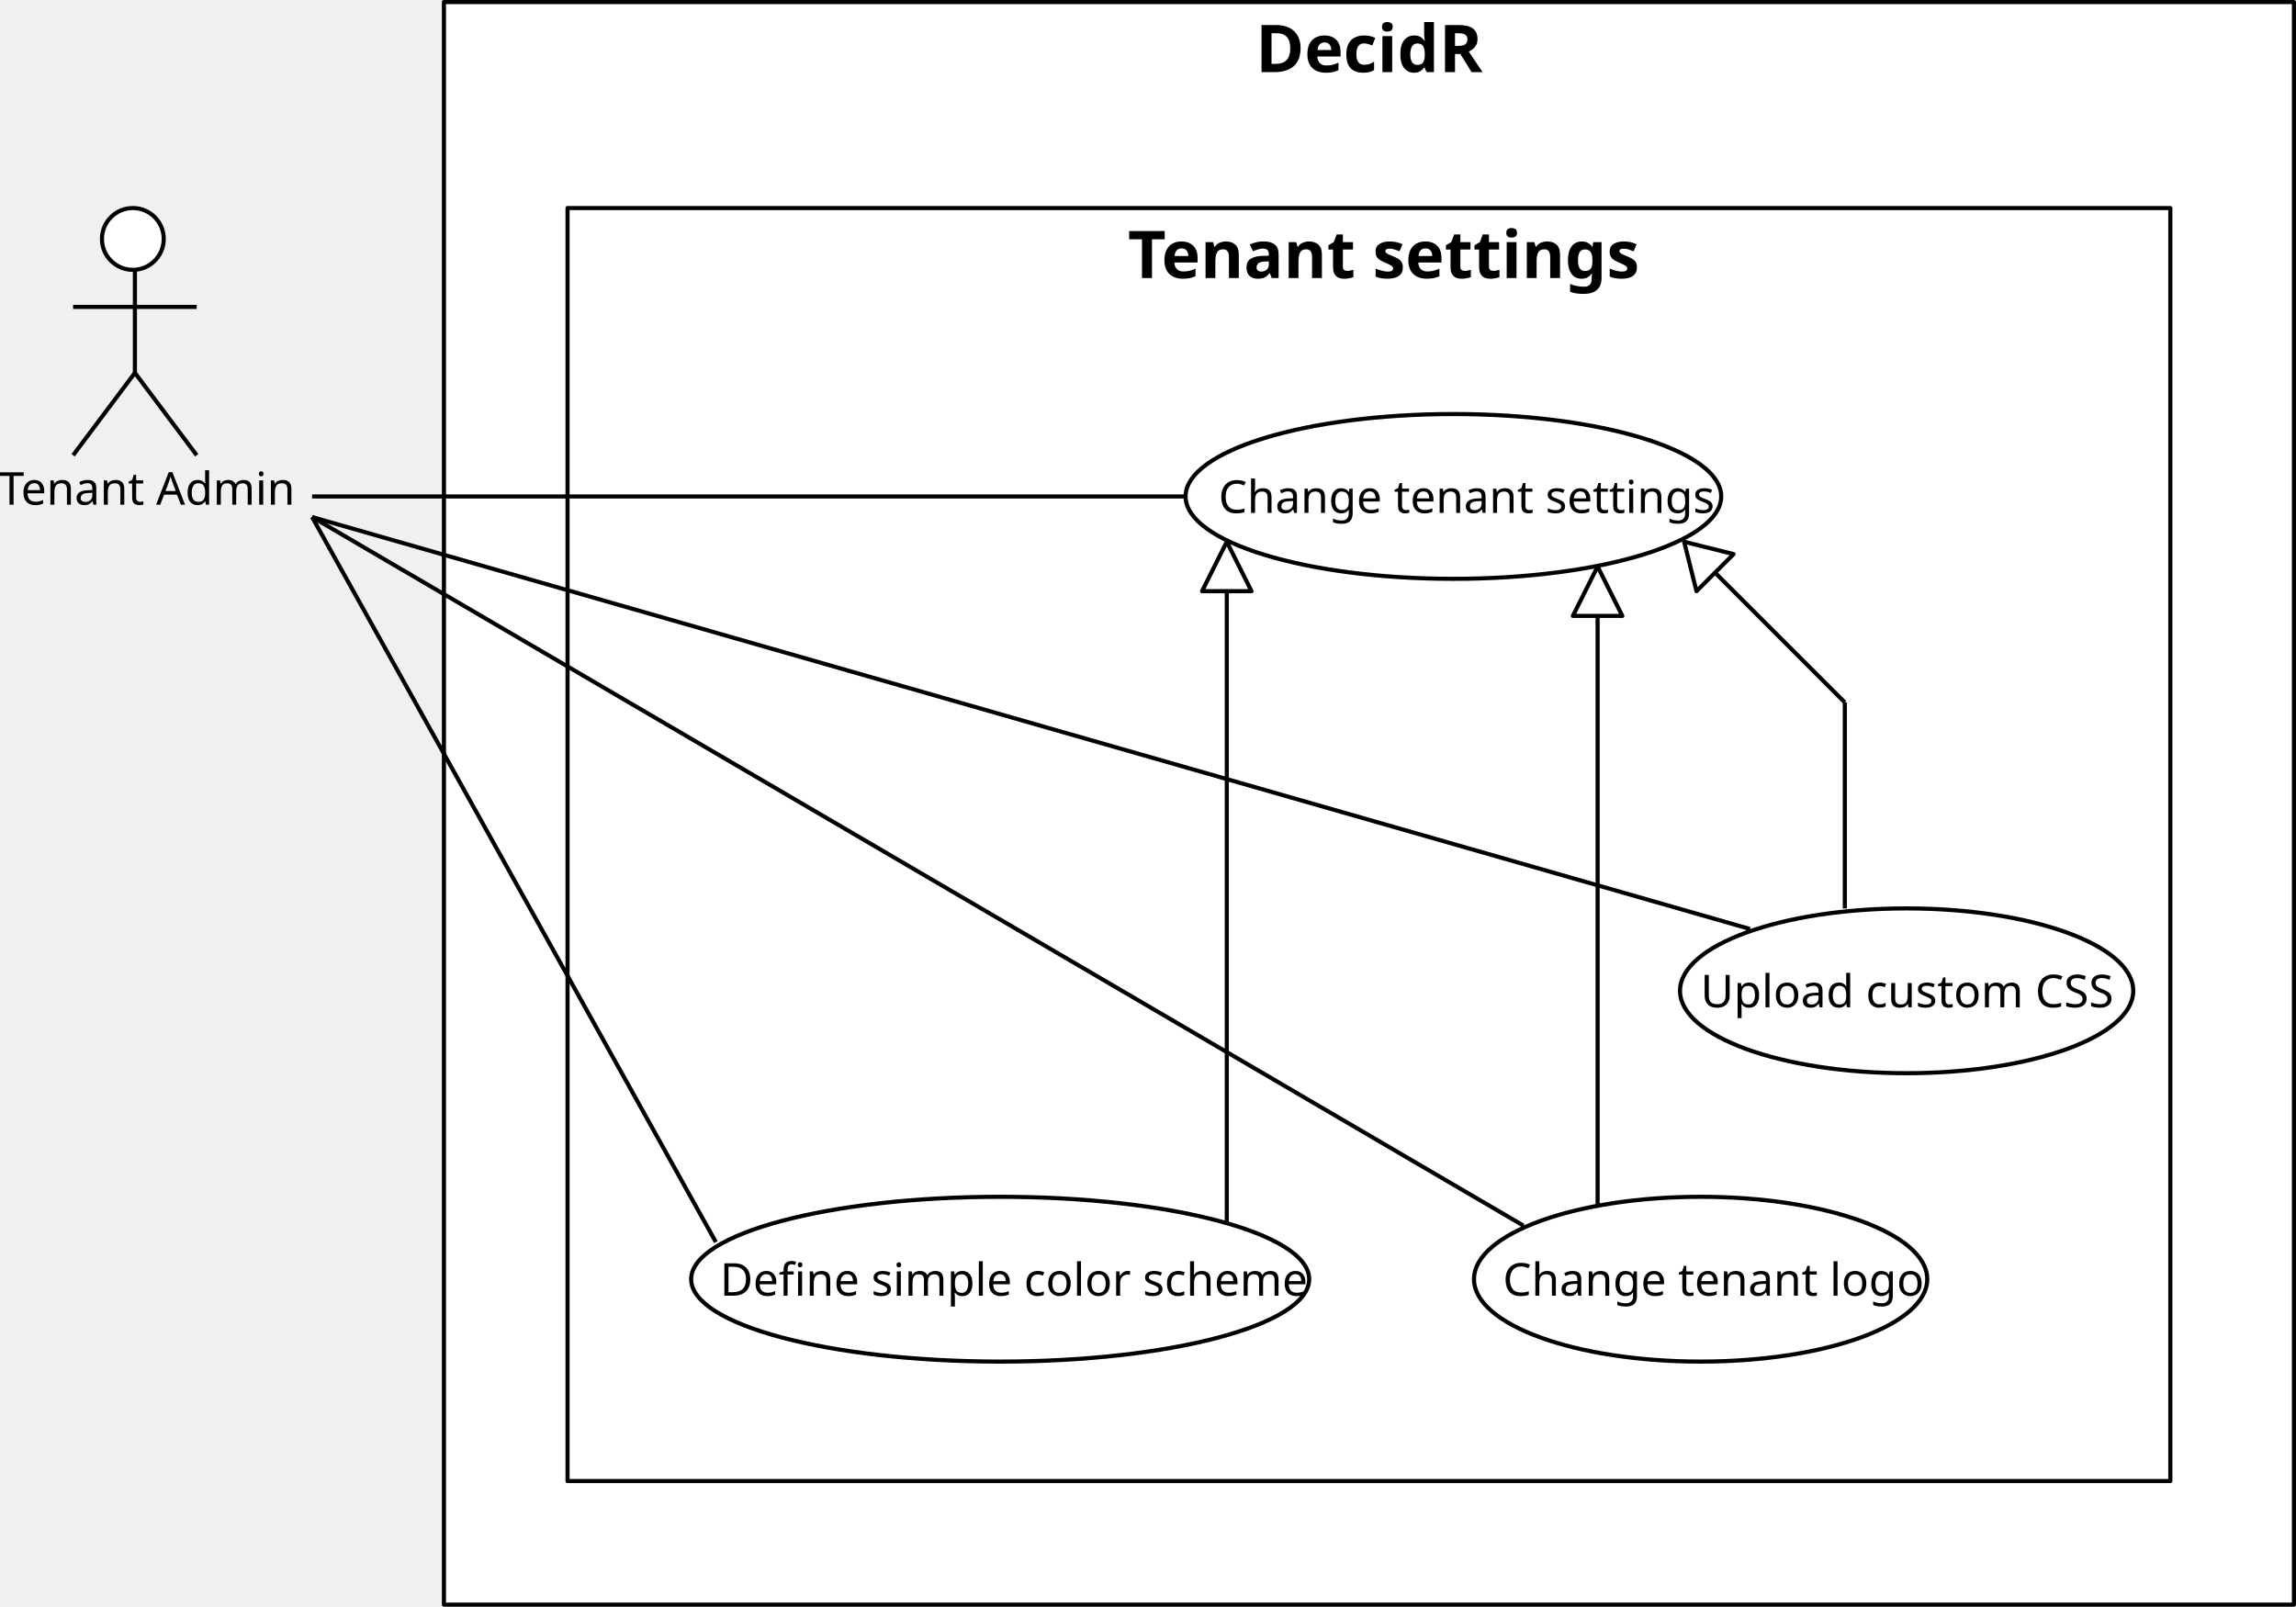
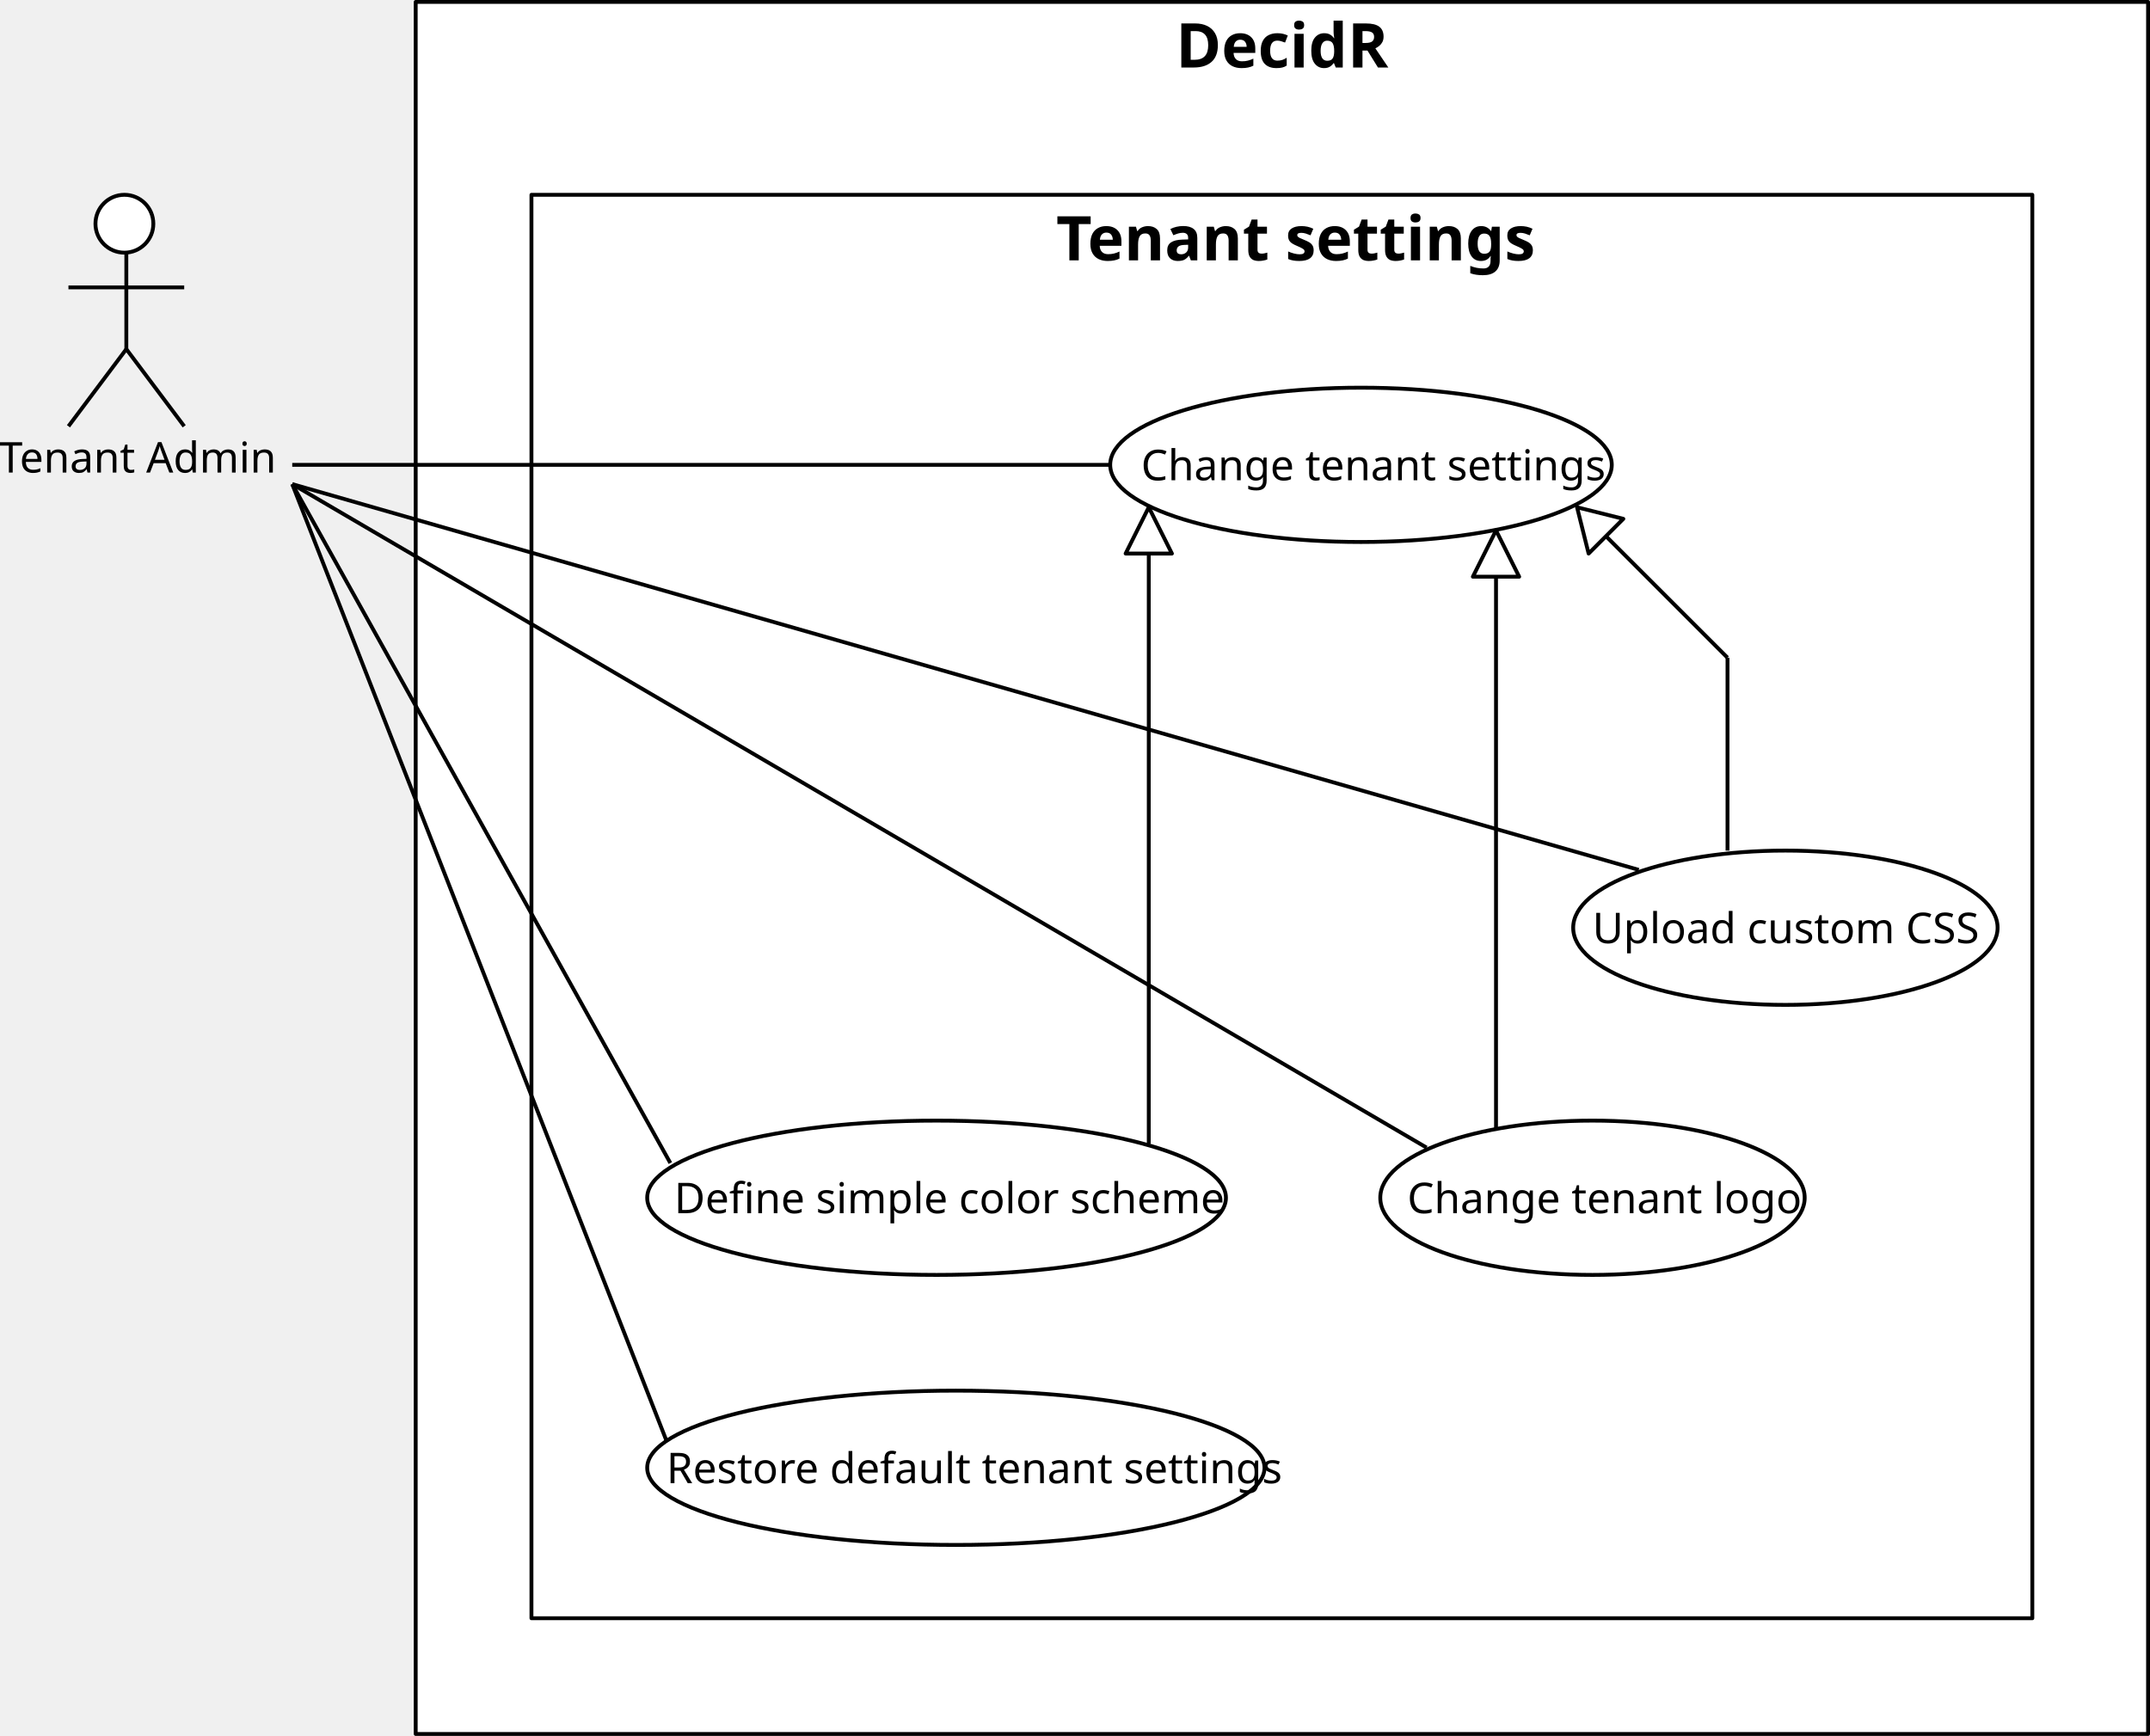
- <svg xmlns="http://www.w3.org/2000/svg" style="font-size:12px;font-style:normal;font-weight:normal;fill:#000000;fill-opacity:1;stroke:#000000;stroke-width:1;stroke-linecap:square;stroke-linejoin:miter;stroke-miterlimit:10;stroke-dasharray:none;stroke-dashoffset:0;stroke-opacity:1;font-family:Dialog" width="557.242" height="390" id="svg2" version="1.0">
+ <svg xmlns="http://www.w3.org/2000/svg" style="font-size:12px;font-style:normal;font-weight:normal;fill:#000000;fill-opacity:1;stroke:#000000;stroke-width:1;stroke-linecap:square;stroke-linejoin:miter;stroke-miterlimit:10;stroke-dasharray:none;stroke-dashoffset:0;stroke-opacity:1;font-family:Dialog" width="557.242" height="450" id="svg2" version="1.0">
  <defs id="genericDefs">
    </defs>
  <g id="g5" transform="translate(-22.25781,-69.5)">
    <defs id="defs1">
      <clipPath clipPathUnits="userSpaceOnUse" id="clipPath1">
-         <path d="M -3,-3 L 277,-3 L 277,47 L -3,47 L -3,-3 z" id="path9" />
+         <path d="M -3,-3 L 457,-3 L 457,457 L -3,457 L -3,-3 z" id="path9" />
      </clipPath>
      <clipPath clipPathUnits="userSpaceOnUse" id="clipPath2">
-         <path d="M 0,0 L 0,40 L 270,40 L 270,0 L 0,0 z" id="path12" />
+         <path d="M -3,-3 L 397,-3 L 397,377 L -3,377 L -3,-3 z" id="path12" />
      </clipPath>
      <clipPath clipPathUnits="userSpaceOnUse" id="clipPath3">
-         <path d="M -3,-3 L 457,-3 L 457,397 L -3,397 L -3,-3 z" id="path15" />
+         <path d="M -3,-3 L 37,-3 L 37,67 L -3,67 L -3,-3 z" id="path15" />
      </clipPath>
      <clipPath clipPathUnits="userSpaceOnUse" id="clipPath4">
-         <path d="M -3,-3 L 397,-3 L 397,317 L -3,317 L -3,-3 z" id="path18" />
+         <path d="M -3,-3 L 117,-3 L 117,47 L -3,47 L -3,-3 z" id="path18" />
      </clipPath>
      <clipPath clipPathUnits="userSpaceOnUse" id="clipPath5">
-         <path d="M -3,-3 L 117,-3 L 117,47 L -3,47 L -3,-3 z" id="path21" />
+         <path d="M -3,-3 L 137,-3 L 137,47 L -3,47 L -3,-3 z" id="path21" />
      </clipPath>
      <clipPath clipPathUnits="userSpaceOnUse" id="clipPath6">
-         <path d="M -3,-3 L 137,-3 L 137,47 L -3,47 L -3,-3 z" id="path24" />
+         <path d="M -3,-3 L 157,-3 L 157,47 L -3,47 L -3,-3 z" id="path24" />
      </clipPath>
      <clipPath clipPathUnits="userSpaceOnUse" id="clipPath7">
-         <path d="M -3,-3 L 157,-3 L 157,47 L -3,47 L -3,-3 z" id="path27" />
+         <path d="M -3,-3 L 167,-3 L 167,47 L -3,47 L -3,-3 z" id="path27" />
      </clipPath>
      <clipPath clipPathUnits="userSpaceOnUse" id="clipPath8">
-         <path d="M -3,-3 L 37,-3 L 37,67 L -3,67 L -3,-3 z" id="path30" />
+         <path d="M -3,-3 L 277,-3 L 277,47 L -3,47 L -3,-3 z" id="path30" />
      </clipPath>
      <clipPath clipPathUnits="userSpaceOnUse" id="clipPath9">
-         <path d="M 0,0 L 86,0 L 86,15 L 0,15 L 0,0 z" id="path33" />
+         <path d="M 0,0 L 0,40 L 270,40 L 270,0 L 0,0 z" id="path33" />
      </clipPath>
      <clipPath clipPathUnits="userSpaceOnUse" id="clipPath10">
-         <path d="M 0,0 L 110,0 L 110,40 L 0,40 L 0,0 z" id="path36" />
+         <path d="M 0,0 L 160,0 L 160,40 L 0,40 L 0,0 z" id="path36" />
      </clipPath>
      <clipPath clipPathUnits="userSpaceOnUse" id="clipPath11">
-         <path d="M 0,0 L 150,0 L 150,40 L 0,40 L 0,0 z" id="path39" />
+         <path d="M 0,0 L 86,0 L 86,15 L 0,15 L 0,0 z" id="path39" />
      </clipPath>
      <clipPath clipPathUnits="userSpaceOnUse" id="clipPath12">
-         <path d="M 0,0 L 130,0 L 130,40 L 0,40 L 0,0 z" id="path42" />
+         <path d="M 0,0 L 110,0 L 110,40 L 0,40 L 0,0 z" id="path42" />
      </clipPath>
      <clipPath clipPathUnits="userSpaceOnUse" id="clipPath13">
-         <path d="M 0,0 L 390,0 L 390,21 L 0,21 L 0,0 z" id="path45" />
+         <path d="M 0,0 L 130,0 L 130,40 L 0,40 L 0,0 z" id="path45" />
      </clipPath>
      <clipPath clipPathUnits="userSpaceOnUse" id="clipPath14">
-         <path d="M 0,0 L 450,0 L 450,21 L 0,21 L 0,0 z" id="path48" />
+         <path d="M 0,0 L 150,0 L 150,40 L 0,40 L 0,0 z" id="path48" />
      </clipPath>
      <clipPath clipPathUnits="userSpaceOnUse" id="clipPath15">
-         <path d="M 0,0 L 104,0 L 104,259 L 0,259 L 0,0 z" id="path51" />
+         <path d="M 0,0 L 390,0 L 390,21 L 0,21 L 0,0 z" id="path51" />
      </clipPath>
      <clipPath clipPathUnits="userSpaceOnUse" id="clipPath16">
-         <path d="M 0,0 L 143,0 L 143,193 L 0,193 L 0,0 z" id="path54" />
+         <path d="M 0,0 L 450,0 L 450,21 L 0,21 L 0,0 z" id="path54" />
      </clipPath>
      <clipPath clipPathUnits="userSpaceOnUse" id="clipPath17">
        <path d="M 0,0 L 104,0 L 104,269 L 0,269 L 0,0 z" id="path57" />
      </clipPath>
      <clipPath clipPathUnits="userSpaceOnUse" id="clipPath18">
-         <path d="M 0,0 L 316,0 L 316,104 L 0,104 L 0,0 z" id="path60" />
+         <path d="M 0,0 L 104,0 L 104,259 L 0,259 L 0,0 z" id="path60" />
      </clipPath>
      <clipPath clipPathUnits="userSpaceOnUse" id="clipPath19">
-         <path d="M 0,0 L 202,0 L 202,280 L 0,280 L 0,0 z" id="path63" />
+         <path d="M 0,0 L 143,0 L 143,193 L 0,193 L 0,0 z" id="path63" />
      </clipPath>
      <clipPath clipPathUnits="userSpaceOnUse" id="clipPath20">
-         <path d="M 0,0 L 398,0 L 398,276 L 0,276 L 0,0 z" id="path66" />
+         <path d="M 0,0 L 316,0 L 316,104 L 0,104 L 0,0 z" id="path66" />
      </clipPath>
      <clipPath clipPathUnits="userSpaceOnUse" id="clipPath21">
-         <path d="M 0,0 L 453,0 L 453,204 L 0,204 L 0,0 z" id="path69" />
+         <path d="M 0,0 L 202,0 L 202,280 L 0,280 L 0,0 z" id="path69" />
+       </clipPath>
+       <clipPath clipPathUnits="userSpaceOnUse" id="clipPath22">
+         <path d="M 0,0 L 398,0 L 398,276 L 0,276 L 0,0 z" id="path72" />
+       </clipPath>
+       <clipPath clipPathUnits="userSpaceOnUse" id="clipPath23">
+         <path d="M 0,0 L 453,0 L 453,204 L 0,204 L 0,0 z" id="path75" />
+       </clipPath>
+       <clipPath clipPathUnits="userSpaceOnUse" id="clipPath24">
+         <path d="M 0,0 L 201,0 L 201,352 L 0,352 L 0,0 z" id="path78" />
      </clipPath>
    </defs>
-     <g style="font-size:11px;stroke-linecap:butt;stroke-linejoin:round;stroke-miterlimit:0;font-family:sans-serif" id="g79" />
-     <g transform="translate(130,70)" style="font-size:16px;font-weight:bold;fill:#ffffff;stroke:#ffffff;font-family:sans-serif" id="g83">
-       <rect x="0" y="0" width="449" style="stroke:none" height="389" id="rect85" />
+     <g transform="translate(130,70)" style="font-size:16px;font-weight:bold;fill:#ffffff;stroke:#ffffff;font-family:sans-serif" id="g84">
+       <rect x="0" y="0" width="449" style="stroke:none" height="449" id="rect86" />
    </g>
-     <g transform="translate(130,70)" style="font-size:16px;font-weight:bold;stroke-linecap:butt;stroke-linejoin:round;stroke-miterlimit:0;font-family:sans-serif" id="g87">
-       <rect x="0" y="0" width="449" style="fill:none" height="389" id="rect89" />
+     <g transform="translate(130,70)" style="font-size:16px;font-weight:bold;stroke-linecap:butt;stroke-linejoin:round;stroke-miterlimit:0;font-family:sans-serif" id="g88">
+       <rect x="0" y="0" width="449" style="fill:none" height="449" id="rect90" />
    </g>
-     <g transform="translate(160,120)" style="font-size:16px;font-weight:bold;fill:#ffffff;stroke:#ffffff;font-family:sans-serif" id="g91">
-       <rect x="0" y="0" width="389" style="stroke:none" height="309" id="rect93" />
+     <g transform="translate(160,120)" style="font-size:16px;font-weight:bold;fill:#ffffff;stroke:#ffffff;font-family:sans-serif" id="g92">
+       <rect x="0" y="0" width="389" style="stroke:none" height="369" id="rect94" />
    </g>
-     <g transform="translate(160,120)" style="font-size:16px;font-weight:bold;stroke-linecap:butt;stroke-linejoin:round;stroke-miterlimit:0;font-family:sans-serif" id="g95">
-       <rect x="0" y="0" width="389" style="fill:none" height="309" id="rect97" />
+     <g transform="translate(160,120)" style="font-size:16px;font-weight:bold;stroke-linecap:butt;stroke-linejoin:round;stroke-miterlimit:0;font-family:sans-serif" id="g96">
+       <rect x="0" y="0" width="389" style="fill:none" height="369" id="rect98" />
    </g>
-     <g transform="translate(380,360)" style="font-size:11px;fill:#ffffff;stroke:#ffffff;font-family:sans-serif" id="g99">
-       <ellipse style="stroke:none" rx="55" cx="55" ry="20" cy="20" id="ellipse101" />
+     <g transform="translate(40,120)" style="font-size:11px;fill:#ffffff;stroke:#ffffff;font-family:sans-serif" id="g100">
+       <circle style="stroke:none" r="7.5" cx="14.5" cy="7.5" id="circle102" />
    </g>
-     <g transform="translate(380,360)" style="font-size:11px;stroke-linecap:butt;stroke-linejoin:round;stroke-miterlimit:0;font-family:sans-serif" id="g103">
-       <ellipse style="fill:none" rx="55" cx="55" ry="20" cy="20" id="ellipse105" />
+     <g transform="translate(40,120)" style="font-size:11px;stroke-linecap:butt;stroke-linejoin:round;stroke-miterlimit:0;font-family:sans-serif" id="g104">
+       <circle style="fill:none" r="7.5" cx="14.5" cy="7.5" id="circle106" />
+       <line x1="15" x2="15" y1="15" style="fill:none" y2="40" id="line108" />
+       <line x1="0" x2="30" y1="24" style="fill:none" y2="24" id="line110" />
+       <line x1="15" x2="0" y1="40" style="fill:none" y2="60" id="line112" />
+       <line x1="15" x2="30" y1="40" style="fill:none" y2="60" id="line114" />
    </g>
-     <g transform="translate(310,170)" style="font-size:11px;fill:#ffffff;stroke:#ffffff;font-family:sans-serif" id="g107">
-       <ellipse style="stroke:none" rx="65" cx="65" ry="20" cy="20" id="ellipse109" />
+     <g transform="translate(380,360)" style="font-size:11px;fill:#ffffff;stroke:#ffffff;font-family:sans-serif" id="g116">
+       <ellipse style="stroke:none" rx="55" cx="55" ry="20" cy="20" id="ellipse118" />
    </g>
-     <g transform="translate(310,170)" style="font-size:11px;stroke-linecap:butt;stroke-linejoin:round;stroke-miterlimit:0;font-family:sans-serif" id="g111">
-       <ellipse style="fill:none" rx="65" cx="65" ry="20" cy="20" id="ellipse113" />
+     <g transform="translate(380,360)" style="font-size:11px;stroke-linecap:butt;stroke-linejoin:round;stroke-miterlimit:0;font-family:sans-serif" id="g120">
+       <ellipse style="fill:none" rx="55" cx="55" ry="20" cy="20" id="ellipse122" />
    </g>
-     <g transform="translate(190,360)" style="font-size:11px;fill:#ffffff;stroke:#ffffff;font-family:sans-serif" id="g115">
-       <ellipse style="stroke:none" rx="75" cx="75" ry="20" cy="20" id="ellipse117" />
+     <g transform="translate(310,170)" style="font-size:11px;fill:#ffffff;stroke:#ffffff;font-family:sans-serif" id="g124">
+       <ellipse style="stroke:none" rx="65" cx="65" ry="20" cy="20" id="ellipse126" />
    </g>
-     <g transform="translate(190,360)" style="font-size:11px;stroke-linecap:butt;stroke-linejoin:round;stroke-miterlimit:0;font-family:sans-serif" id="g119">
-       <ellipse style="fill:none" rx="75" cx="75" ry="20" cy="20" id="ellipse121" />
+     <g transform="translate(310,170)" style="font-size:11px;stroke-linecap:butt;stroke-linejoin:round;stroke-miterlimit:0;font-family:sans-serif" id="g128">
+       <ellipse style="fill:none" rx="65" cx="65" ry="20" cy="20" id="ellipse130" />
    </g>
-     <g transform="translate(430,290)" style="font-size:11px;fill:#ffffff;stroke:#ffffff;font-family:sans-serif" id="g123">
-       <ellipse style="stroke:none" rx="55" cx="55" ry="20" cy="20" id="ellipse125" />
+     <g transform="translate(190,360)" style="font-size:11px;fill:#ffffff;stroke:#ffffff;font-family:sans-serif" id="g132">
+       <ellipse style="stroke:none" rx="75" cx="75" ry="20" cy="20" id="ellipse134" />
    </g>
-     <g transform="translate(430,290)" style="font-size:11px;stroke-linecap:butt;stroke-linejoin:round;stroke-miterlimit:0;font-family:sans-serif" id="g127">
-       <ellipse style="fill:none" rx="55" cx="55" ry="20" cy="20" id="ellipse129" />
+     <g transform="translate(190,360)" style="font-size:11px;stroke-linecap:butt;stroke-linejoin:round;stroke-miterlimit:0;font-family:sans-serif" id="g136">
+       <ellipse style="fill:none" rx="75" cx="75" ry="20" cy="20" id="ellipse138" />
    </g>
-     <g transform="translate(40,120)" style="font-size:11px;fill:#ffffff;stroke:#ffffff;font-family:sans-serif" id="g131">
-       <circle style="stroke:none" r="7.5" cx="14.5" cy="7.5" id="circle133" />
+     <g transform="translate(430,290)" style="font-size:11px;fill:#ffffff;stroke:#ffffff;font-family:sans-serif" id="g140">
+       <ellipse style="stroke:none" rx="55" cx="55" ry="20" cy="20" id="ellipse142" />
    </g>
-     <g transform="translate(40,120)" style="font-size:11px;stroke-linecap:butt;stroke-linejoin:round;stroke-miterlimit:0;font-family:sans-serif" id="g135">
-       <circle style="fill:none" r="7.5" cx="14.5" cy="7.5" id="circle137" />
-       <line x1="15" x2="15" y1="15" style="fill:none" y2="40" id="line139" />
-       <line x1="0" x2="30" y1="24" style="fill:none" y2="24" id="line141" />
-       <line x1="15" x2="0" y1="40" style="fill:none" y2="60" id="line143" />
-       <line x1="15" x2="30" y1="40" style="fill:none" y2="60" id="line145" />
+     <g transform="translate(430,290)" style="font-size:11px;stroke-linecap:butt;stroke-linejoin:round;stroke-miterlimit:0;font-family:sans-serif" id="g144">
+       <ellipse style="fill:none" rx="55" cx="55" ry="20" cy="20" id="ellipse146" />
    </g>
-     <g style="font-size:11px;font-family:sans-serif" transform="translate(12,180)" id="g147">
-       <text x="10" y="12" style="stroke:none" xml:space="preserve" id="text149">Tenant Admin</text>
+     <g transform="translate(190,430)" style="font-size:11px;fill:#ffffff;stroke:#ffffff;font-family:sans-serif" id="g148">
+       <ellipse style="stroke:none" rx="80" cx="80" ry="20" cy="20" id="ellipse150" />
    </g>
-     <g style="font-size:11px;font-family:sans-serif" transform="translate(430,290)" id="g151">
-       <text x="5" y="24" style="stroke:none" xml:space="preserve" id="text153">Upload custom CSS</text>
+     <g transform="translate(190,430)" style="font-size:11px;stroke-linecap:butt;stroke-linejoin:round;stroke-miterlimit:0;font-family:sans-serif" id="g152">
+       <ellipse style="fill:none" rx="80" cx="80" ry="20" cy="20" id="ellipse154" />
    </g>
-     <g style="font-size:11px;font-family:sans-serif" transform="translate(190,360)" id="g155">
-       <text x="7" y="24" style="stroke:none" xml:space="preserve" id="text157">Define simple color scheme</text>
+     <g style="font-size:11px;font-family:sans-serif" transform="translate(190,430)" id="g164">
+       <text x="5" y="24" style="stroke:none" xml:space="preserve" id="text166">Restore default tenant settings</text>
    </g>
-     <g style="font-size:11px;font-family:sans-serif" transform="translate(310,170)" id="g159">
-       <text x="8" y="24" style="stroke:none" xml:space="preserve" id="text161">Change tenant settings</text>
+     <g style="font-size:11px;font-family:sans-serif" transform="translate(12,180)" id="g168">
+       <text x="10" y="12" style="stroke:none" xml:space="preserve" id="text170">Tenant Admin</text>
    </g>
-     <g style="font-size:11px;font-family:sans-serif" transform="translate(380,360)" id="g163">
-       <text x="7" y="24" style="stroke:none" xml:space="preserve" id="text165">Change tenant logo</text>
+     <g style="font-size:11px;font-family:sans-serif" transform="translate(380,360)" id="g172">
+       <text x="7" y="24" style="stroke:none" xml:space="preserve" id="text174">Change tenant logo</text>
    </g>
-     <g transform="translate(160,120)" style="font-size:16px;font-weight:bold;font-family:sans-serif" id="g167">
-       <text x="136" y="17" style="stroke:none" xml:space="preserve" id="text169">Tenant settings</text>
+     <g style="font-size:11px;font-family:sans-serif" transform="translate(310,170)" id="g176">
+       <text x="8" y="24" style="stroke:none" xml:space="preserve" id="text178">Change tenant settings</text>
    </g>
-     <g transform="translate(130,70)" style="font-size:16px;font-weight:bold;font-family:sans-serif" id="g171">
-       <text x="197" y="17" style="stroke:none" xml:space="preserve" id="text173">DecidR</text>
+     <g style="font-size:11px;font-family:sans-serif" transform="translate(190,360)" id="g180">
+       <text x="7" y="24" style="stroke:none" xml:space="preserve" id="text182">Define simple color scheme</text>
    </g>
-     <g transform="translate(360,157)" style="font-size:11px;stroke-linecap:butt;stroke-linejoin:round;font-family:sans-serif" id="g175">
-       <line x1="50" x2="50" y1="50" style="fill:none" y2="205" id="line177" />
-       <polygon style="fill:#ffffff;stroke:none" points="50,50 44,62 56,62 50,50 " id="polygon179" />
-       <polygon style="fill:none" points="50,50 44,62 56,62 50,50 " id="polygon181" />
+     <g style="font-size:11px;font-family:sans-serif" transform="translate(430,290)" id="g184">
+       <text x="5" y="24" style="stroke:none" xml:space="preserve" id="text186">Upload custom CSS</text>
    </g>
-     <g transform="translate(381,151)" style="font-size:11px;stroke-linecap:butt;stroke-linejoin:round;font-family:sans-serif" id="g183">
-       <line x1="50" x2="89" y1="50" style="fill:none" y2="89" id="line185" />
-       <line x1="89" x2="89" y1="89" style="fill:none" y2="139" id="line187" />
-       <polygon style="fill:#ffffff;stroke:none" points="50,50 53,62 62,53 50,50 " id="polygon189" />
-       <polygon style="fill:none" points="50,50 53,62 62,53 50,50 " id="polygon191" />
+     <g transform="translate(160,120)" style="font-size:16px;font-weight:bold;font-family:sans-serif" id="g188">
+       <text x="136" y="17" style="stroke:none" xml:space="preserve" id="text190">Tenant settings</text>
    </g>
-     <g transform="translate(270,151)" style="font-size:11px;stroke-linecap:butt;stroke-linejoin:round;font-family:sans-serif" id="g193">
-       <line x1="50" x2="50" y1="50" style="fill:none" y2="215" id="line195" />
-       <polygon style="fill:#ffffff;stroke:none" points="50,50 44,62 56,62 50,50 " id="polygon197" />
-       <polygon style="fill:none" points="50,50 44,62 56,62 50,50 " id="polygon199" />
+     <g transform="translate(130,70)" style="font-size:16px;font-weight:bold;font-family:sans-serif" id="g192">
+       <text x="197" y="17" style="stroke:none" xml:space="preserve" id="text194">DecidR</text>
    </g>
-     <g transform="translate(48,140)" style="font-size:11px;stroke-linecap:butt;stroke-linejoin:round;font-family:sans-serif" id="g201">
-       <line x1="50" x2="262" y1="50" style="fill:none" y2="50" id="line203" />
+     <g transform="translate(270,151)" style="font-size:11px;stroke-linecap:butt;stroke-linejoin:round;font-family:sans-serif" id="g196">
+       <line x1="50" x2="50" y1="50" style="fill:none" y2="215" id="line198" />
+       <polygon style="fill:#ffffff;stroke:none" points="50,50 44,62 56,62 50,50 " id="polygon200" />
+       <polygon style="fill:none" points="50,50 44,62 56,62 50,50 " id="polygon202" />
    </g>
-     <g transform="translate(48,145)" style="font-size:11px;stroke-linecap:butt;stroke-linejoin:round;font-family:sans-serif" id="g205">
-       <line x1="148" x2="50" y1="226" style="fill:none" y2="50" id="line207" />
+     <g transform="translate(360,157)" style="font-size:11px;stroke-linecap:butt;stroke-linejoin:round;font-family:sans-serif" id="g204">
+       <line x1="50" x2="50" y1="50" style="fill:none" y2="205" id="line206" />
+       <polygon style="fill:#ffffff;stroke:none" points="50,50 44,62 56,62 50,50 " id="polygon208" />
+       <polygon style="fill:none" points="50,50 44,62 56,62 50,50 " id="polygon210" />
    </g>
-     <g transform="translate(48,145)" style="font-size:11px;stroke-linecap:butt;stroke-linejoin:round;font-family:sans-serif" id="g209">
-       <line x1="344" x2="50" y1="222" style="fill:none" y2="50" id="line211" />
+     <g transform="translate(381,151)" style="font-size:11px;stroke-linecap:butt;stroke-linejoin:round;font-family:sans-serif" id="g212">
+       <line x1="50" x2="89" y1="50" style="fill:none" y2="89" id="line214" />
+       <line x1="89" x2="89" y1="89" style="fill:none" y2="139" id="line216" />
+       <polygon style="fill:#ffffff;stroke:none" points="50,50 53,62 62,53 50,50 " id="polygon218" />
+       <polygon style="fill:none" points="50,50 53,62 62,53 50,50 " id="polygon220" />
    </g>
-     <g transform="translate(48,145)" style="font-size:11px;stroke-linecap:butt;stroke-linejoin:round;font-family:sans-serif" id="g213">
-       <line x1="399" x2="50" y1="150" style="fill:none" y2="50" id="line215" />
+     <g transform="translate(48,140)" style="font-size:11px;stroke-linecap:butt;stroke-linejoin:round;font-family:sans-serif" id="g222">
+       <line x1="50" x2="262" y1="50" style="fill:none" y2="50" id="line224" />
    </g>
-     <g style="font-size:8px;fill:#787878;stroke:#787878" id="g217" />
+     <g transform="translate(48,145)" style="font-size:11px;stroke-linecap:butt;stroke-linejoin:round;font-family:sans-serif" id="g226">
+       <line x1="148" x2="50" y1="226" style="fill:none" y2="50" id="line228" />
+     </g>
+     <g transform="translate(48,145)" style="font-size:11px;stroke-linecap:butt;stroke-linejoin:round;font-family:sans-serif" id="g230">
+       <line x1="344" x2="50" y1="222" style="fill:none" y2="50" id="line232" />
+     </g>
+     <g transform="translate(48,145)" style="font-size:11px;stroke-linecap:butt;stroke-linejoin:round;font-family:sans-serif" id="g234">
+       <line x1="399" x2="50" y1="150" style="fill:none" y2="50" id="line236" />
+     </g>
+     <g transform="translate(48,145)" style="font-size:11px;stroke-linecap:butt;stroke-linejoin:round;font-family:sans-serif" id="g238">
+       <line x1="50" x2="147" y1="50" style="fill:none" y2="298" id="line240" />
+     </g>
  </g>
</svg>
